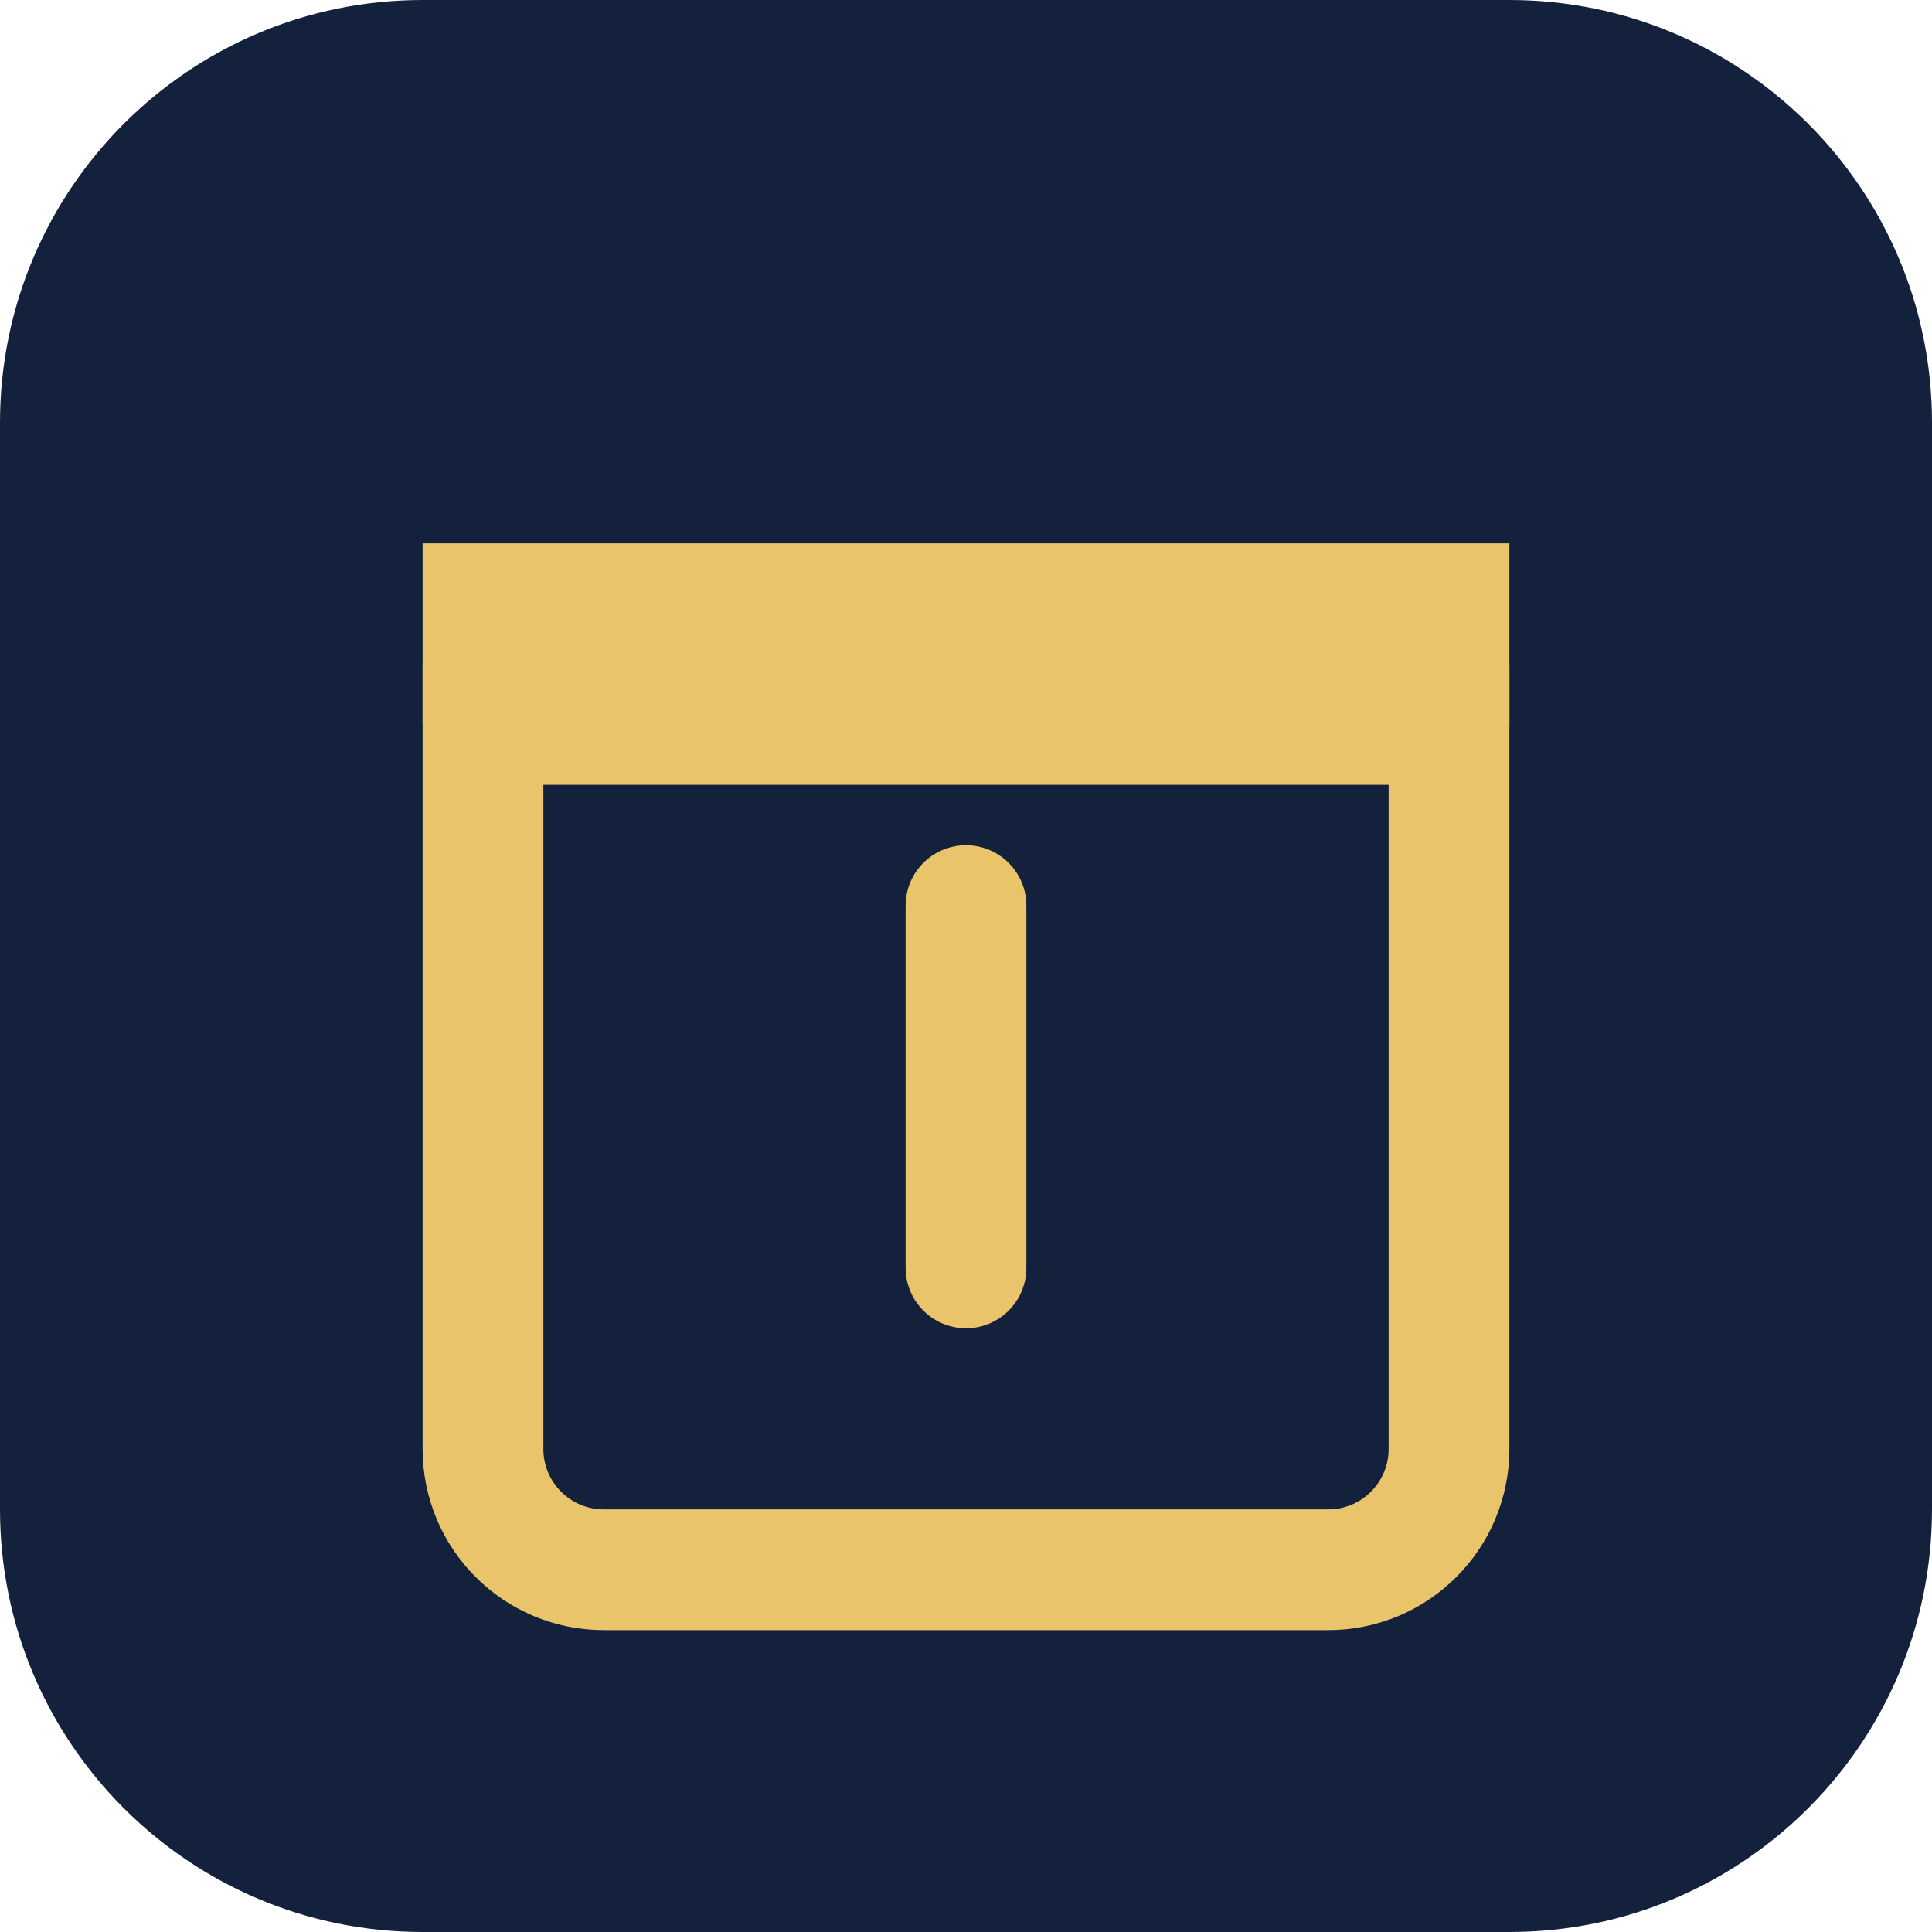
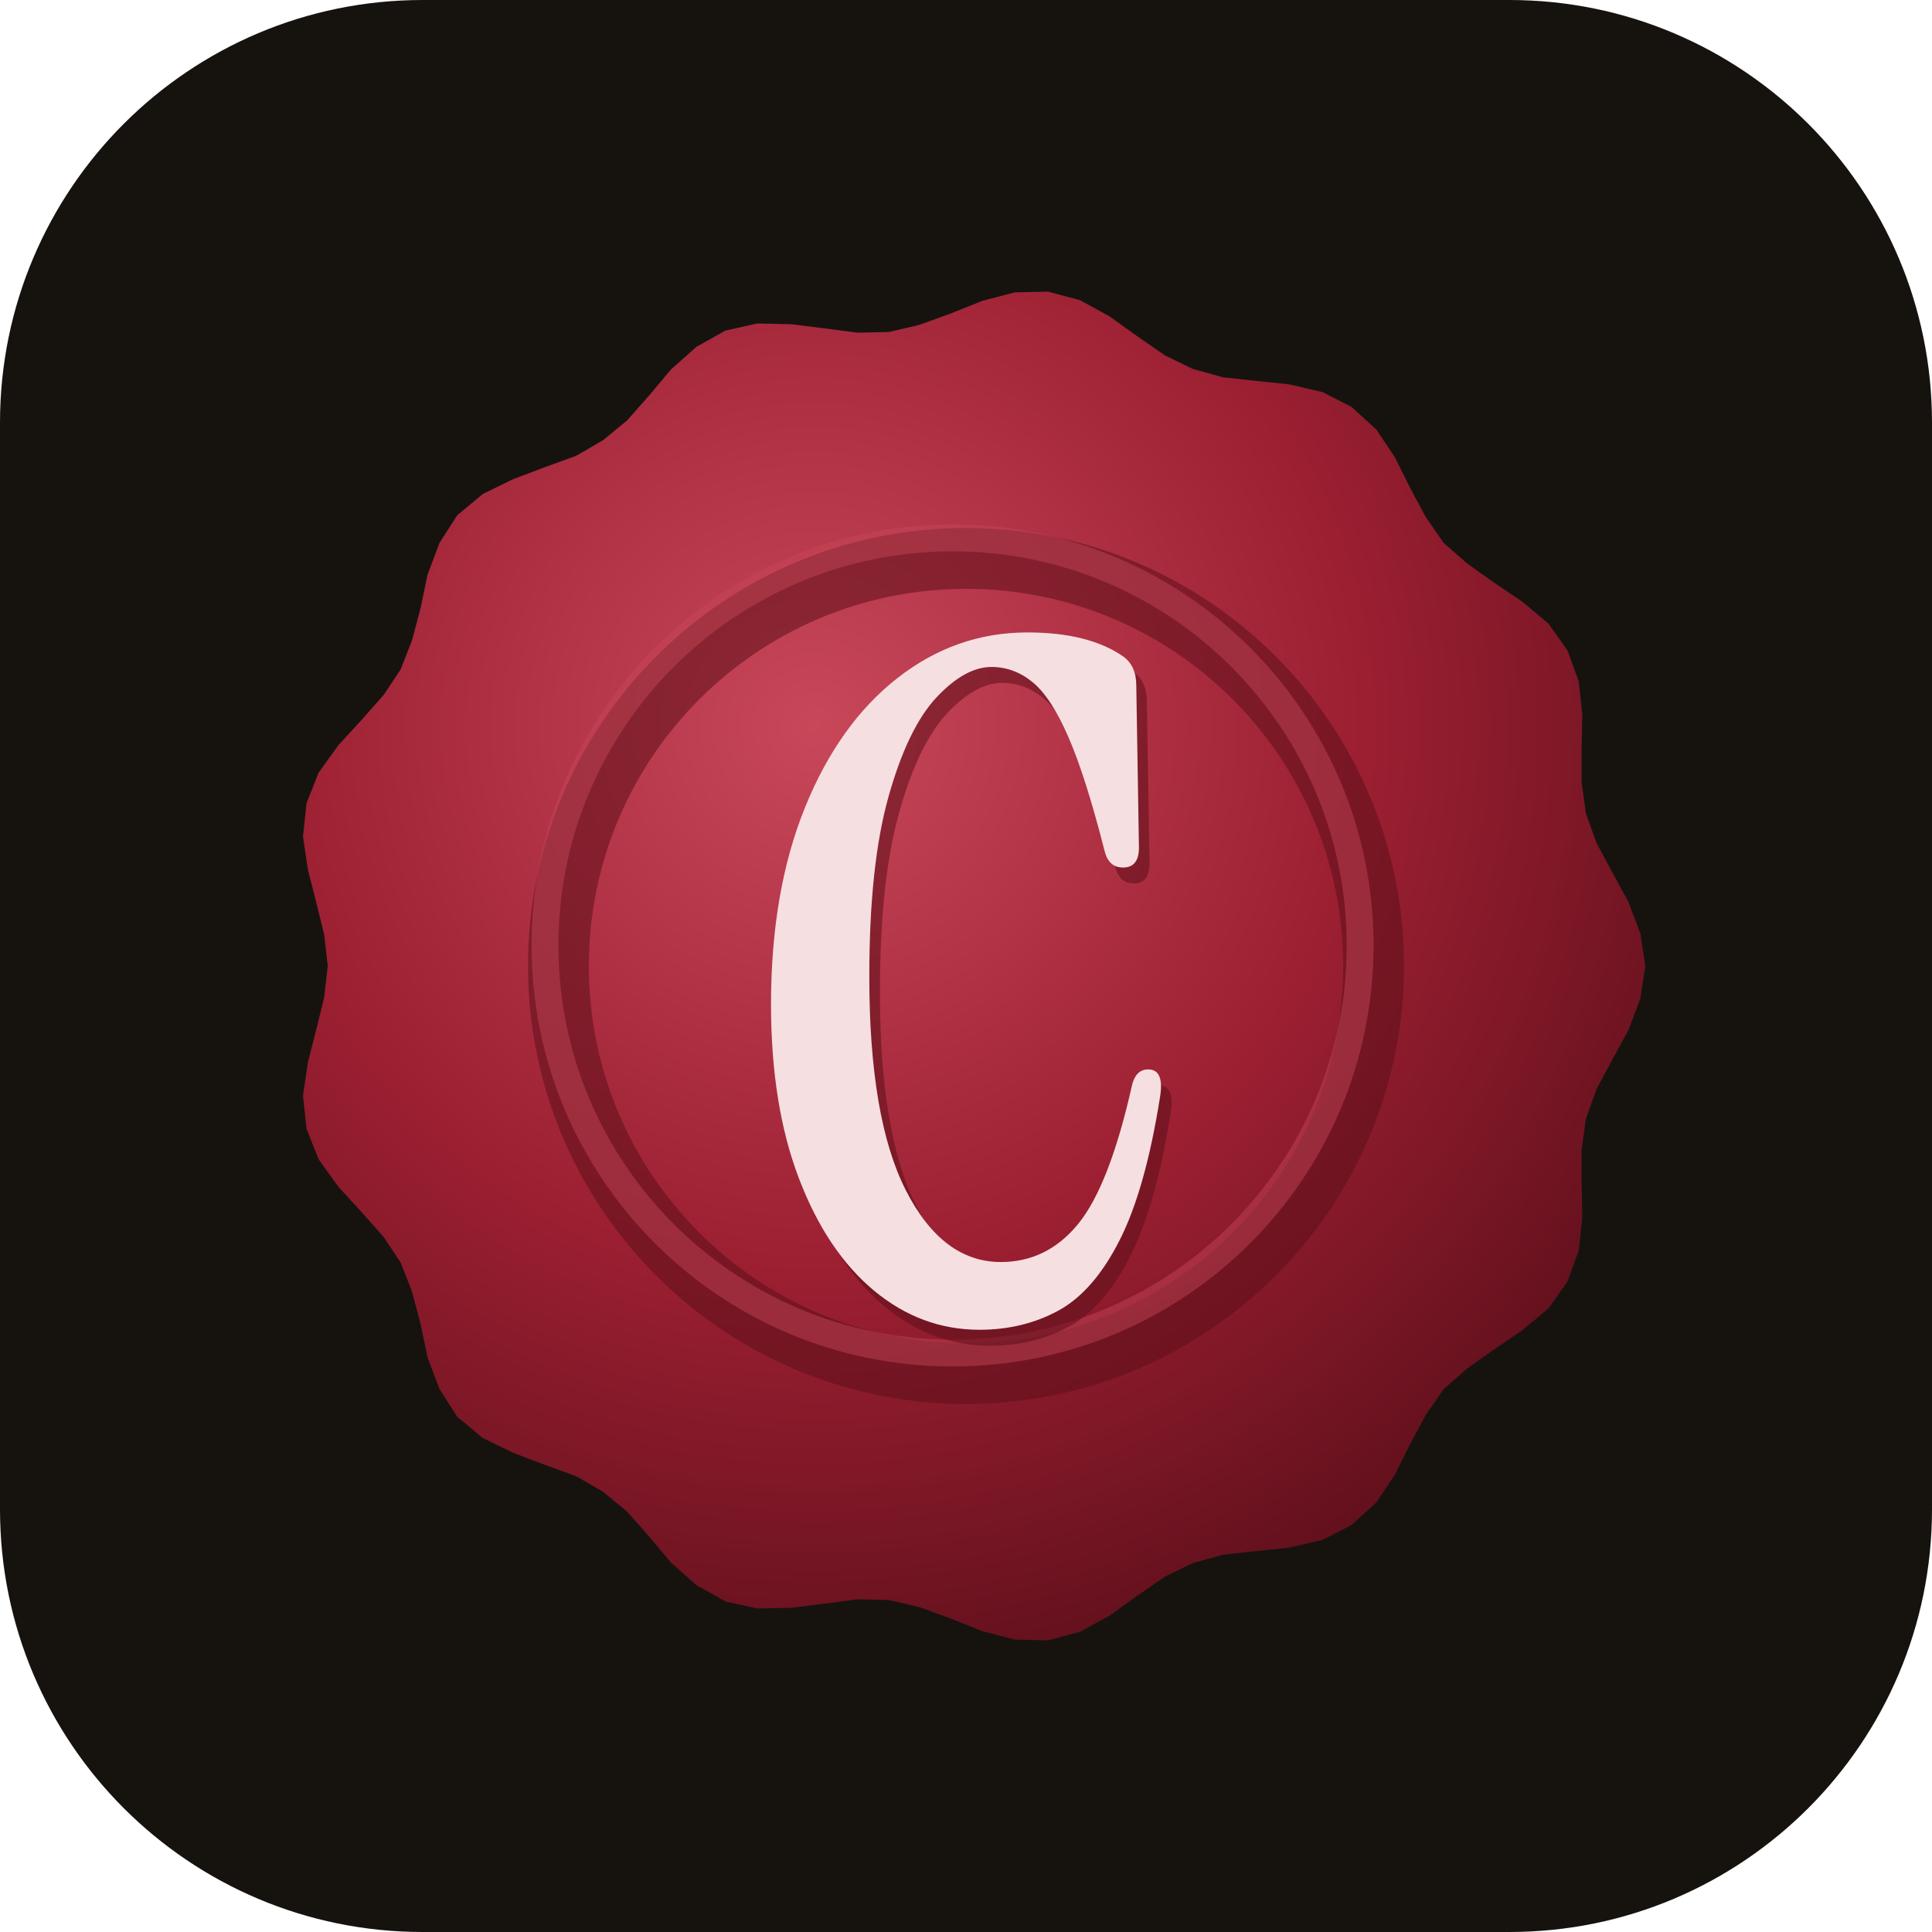
- <svg xmlns="http://www.w3.org/2000/svg" viewBox="0 0 32 32">
-   <rect width="32" height="32" rx="7" fill="#14213d" />
-   <path d="M8 12h16v12a2 2 0 0 1-2 2H10a2 2 0 0 1-2-2z" fill="none" stroke="#e9c46a" stroke-width="2" />
-   <path d="M7 9h18v3H7z" fill="#e9c46a" />
-   <path d="M16 15v6" stroke="#e9c46a" stroke-width="2" stroke-linecap="round" />
+ <svg xmlns="http://www.w3.org/2000/svg" viewBox="0 0 64 64" role="img" aria-label="Cista">
+   <rect width="64" height="64" rx="14" fill="#16130f" />
+   <g transform="translate(32 32) scale(2.344) translate(-43.3 -15.0)">
+     <defs>
+       <radialGradient id="waxm" cx="38%" cy="32%" r="75%">
+         <stop offset="0" stop-color="#c8485a" />
+         <stop offset=".55" stop-color="#9b1f31" />
+         <stop offset="1" stop-color="#5e0f1b" />
+       </radialGradient>
+     </defs>
+     <path d="M52.90 15.00L52.83 15.46L52.66 15.91L52.43 16.33L52.21 16.74L52.06 17.16L52.00 17.60L52.00 18.06L52.01 18.55L51.96 19.02L51.80 19.46L51.53 19.84L51.16 20.15L50.76 20.42L50.38 20.69L50.05 20.98L49.80 21.34L49.58 21.75L49.36 22.19L49.10 22.58L48.75 22.90L48.34 23.11L47.87 23.22L47.39 23.27L46.93 23.32L46.50 23.44L46.11 23.63L45.72 23.90L45.33 24.18L44.91 24.41L44.46 24.53L43.99 24.52L43.53 24.40L43.08 24.22L42.64 24.06L42.21 23.96L41.77 23.95L41.31 24.01L40.83 24.07L40.35 24.08L39.90 23.98L39.49 23.75L39.13 23.43L38.82 23.06L38.51 22.71L38.17 22.43L37.79 22.21L37.35 22.05L36.90 21.88L36.47 21.67L36.11 21.37L35.86 20.98L35.69 20.53L35.59 20.05L35.47 19.60L35.31 19.19L35.07 18.83L34.76 18.48L34.43 18.12L34.15 17.73L33.98 17.30L33.93 16.83L34.00 16.36L34.12 15.89L34.23 15.44L34.28 15.00L34.23 14.56L34.12 14.11L34.00 13.64L33.93 13.17L33.98 12.70L34.15 12.27L34.43 11.88L34.76 11.52L35.07 11.17L35.31 10.81L35.47 10.40L35.59 9.95L35.69 9.47L35.86 9.02L36.11 8.63L36.47 8.33L36.90 8.12L37.35 7.95L37.79 7.79L38.17 7.57L38.51 7.29L38.82 6.94L39.13 6.57L39.49 6.25L39.90 6.02L40.35 5.92L40.83 5.93L41.31 5.99L41.77 6.05L42.21 6.04L42.64 5.94L43.08 5.78L43.53 5.60L43.99 5.48L44.46 5.47L44.91 5.59L45.33 5.82L45.72 6.10L46.11 6.37L46.50 6.56L46.93 6.68L47.39 6.73L47.87 6.78L48.34 6.89L48.75 7.10L49.10 7.42L49.36 7.81L49.58 8.25L49.80 8.66L50.05 9.02L50.38 9.31L50.76 9.58L51.16 9.85L51.53 10.16L51.80 10.54L51.96 10.98L52.01 11.45L52.00 11.94L52.00 12.40L52.06 12.84L52.21 13.26L52.43 13.67L52.66 14.09L52.83 14.54L52.90 15.00Z" fill="url(#waxm)" />
+     <circle cx="43.3" cy="15.0" r="5.76" fill="none" stroke="#5e0f1b" stroke-opacity=".55" stroke-width="0.86" />
+     <circle cx="43.11" cy="14.71" r="5.76" fill="none" stroke="#c8485a" stroke-opacity=".45" stroke-width="0.38" />
+   </g>
+   <g transform="translate(32 32.5) scale(.44) translate(-16.98 25.35)">
+     <path d="M18 0.90Q13.60 0.90 10.05-2.05Q6.50-5 4.40-10.50Q2.30-16 2.30-23.60Q2.30-32.10 4.85-38.40Q7.40-44.70 11.80-48.15Q16.20-51.60 21.60-51.60Q26.20-51.60 28.80-49.80Q29.80-49.10 29.80-47.60L30-35.40Q30-33.90 28.80-33.90Q27.70-33.90 27.40-35.20Q26-40.70 24.70-43.70Q23.40-46.70 22-47.85Q20.60-49 18.90-49Q16.90-49 14.75-46.70Q12.60-44.40 11.15-39.25Q9.70-34.10 9.70-25.70Q9.70-15 12.45-9.60Q15.20-4.20 19.60-4.20Q23.10-4.20 25.45-7.10Q27.80-10 29.50-17.60Q29.80-18.70 30.70-18.70Q31.90-18.70 31.60-16.70Q30.50-9.70 28.55-5.85Q26.60-2 23.95-0.55Q21.30 0.90 18 0.90" fill="#5e0f1b" fill-opacity=".55" transform="translate(.8 1.2)" />
+     <path d="M18 0.90Q13.60 0.90 10.05-2.05Q6.50-5 4.40-10.50Q2.30-16 2.30-23.60Q2.30-32.10 4.85-38.40Q7.40-44.70 11.80-48.15Q16.20-51.60 21.60-51.60Q26.20-51.60 28.80-49.80Q29.80-49.10 29.80-47.60L30-35.40Q30-33.90 28.80-33.90Q27.70-33.90 27.40-35.20Q26-40.70 24.70-43.70Q23.40-46.70 22-47.85Q20.60-49 18.90-49Q16.90-49 14.75-46.70Q12.60-44.40 11.15-39.25Q9.70-34.10 9.70-25.70Q9.70-15 12.45-9.60Q15.20-4.20 19.60-4.20Q23.10-4.20 25.45-7.10Q27.80-10 29.50-17.60Q29.80-18.70 30.70-18.70Q31.90-18.70 31.60-16.70Q30.50-9.70 28.55-5.85Q26.60-2 23.95-0.55Q21.30 0.90 18 0.90" fill="#f6dfe0" />
+   </g>
</svg>
